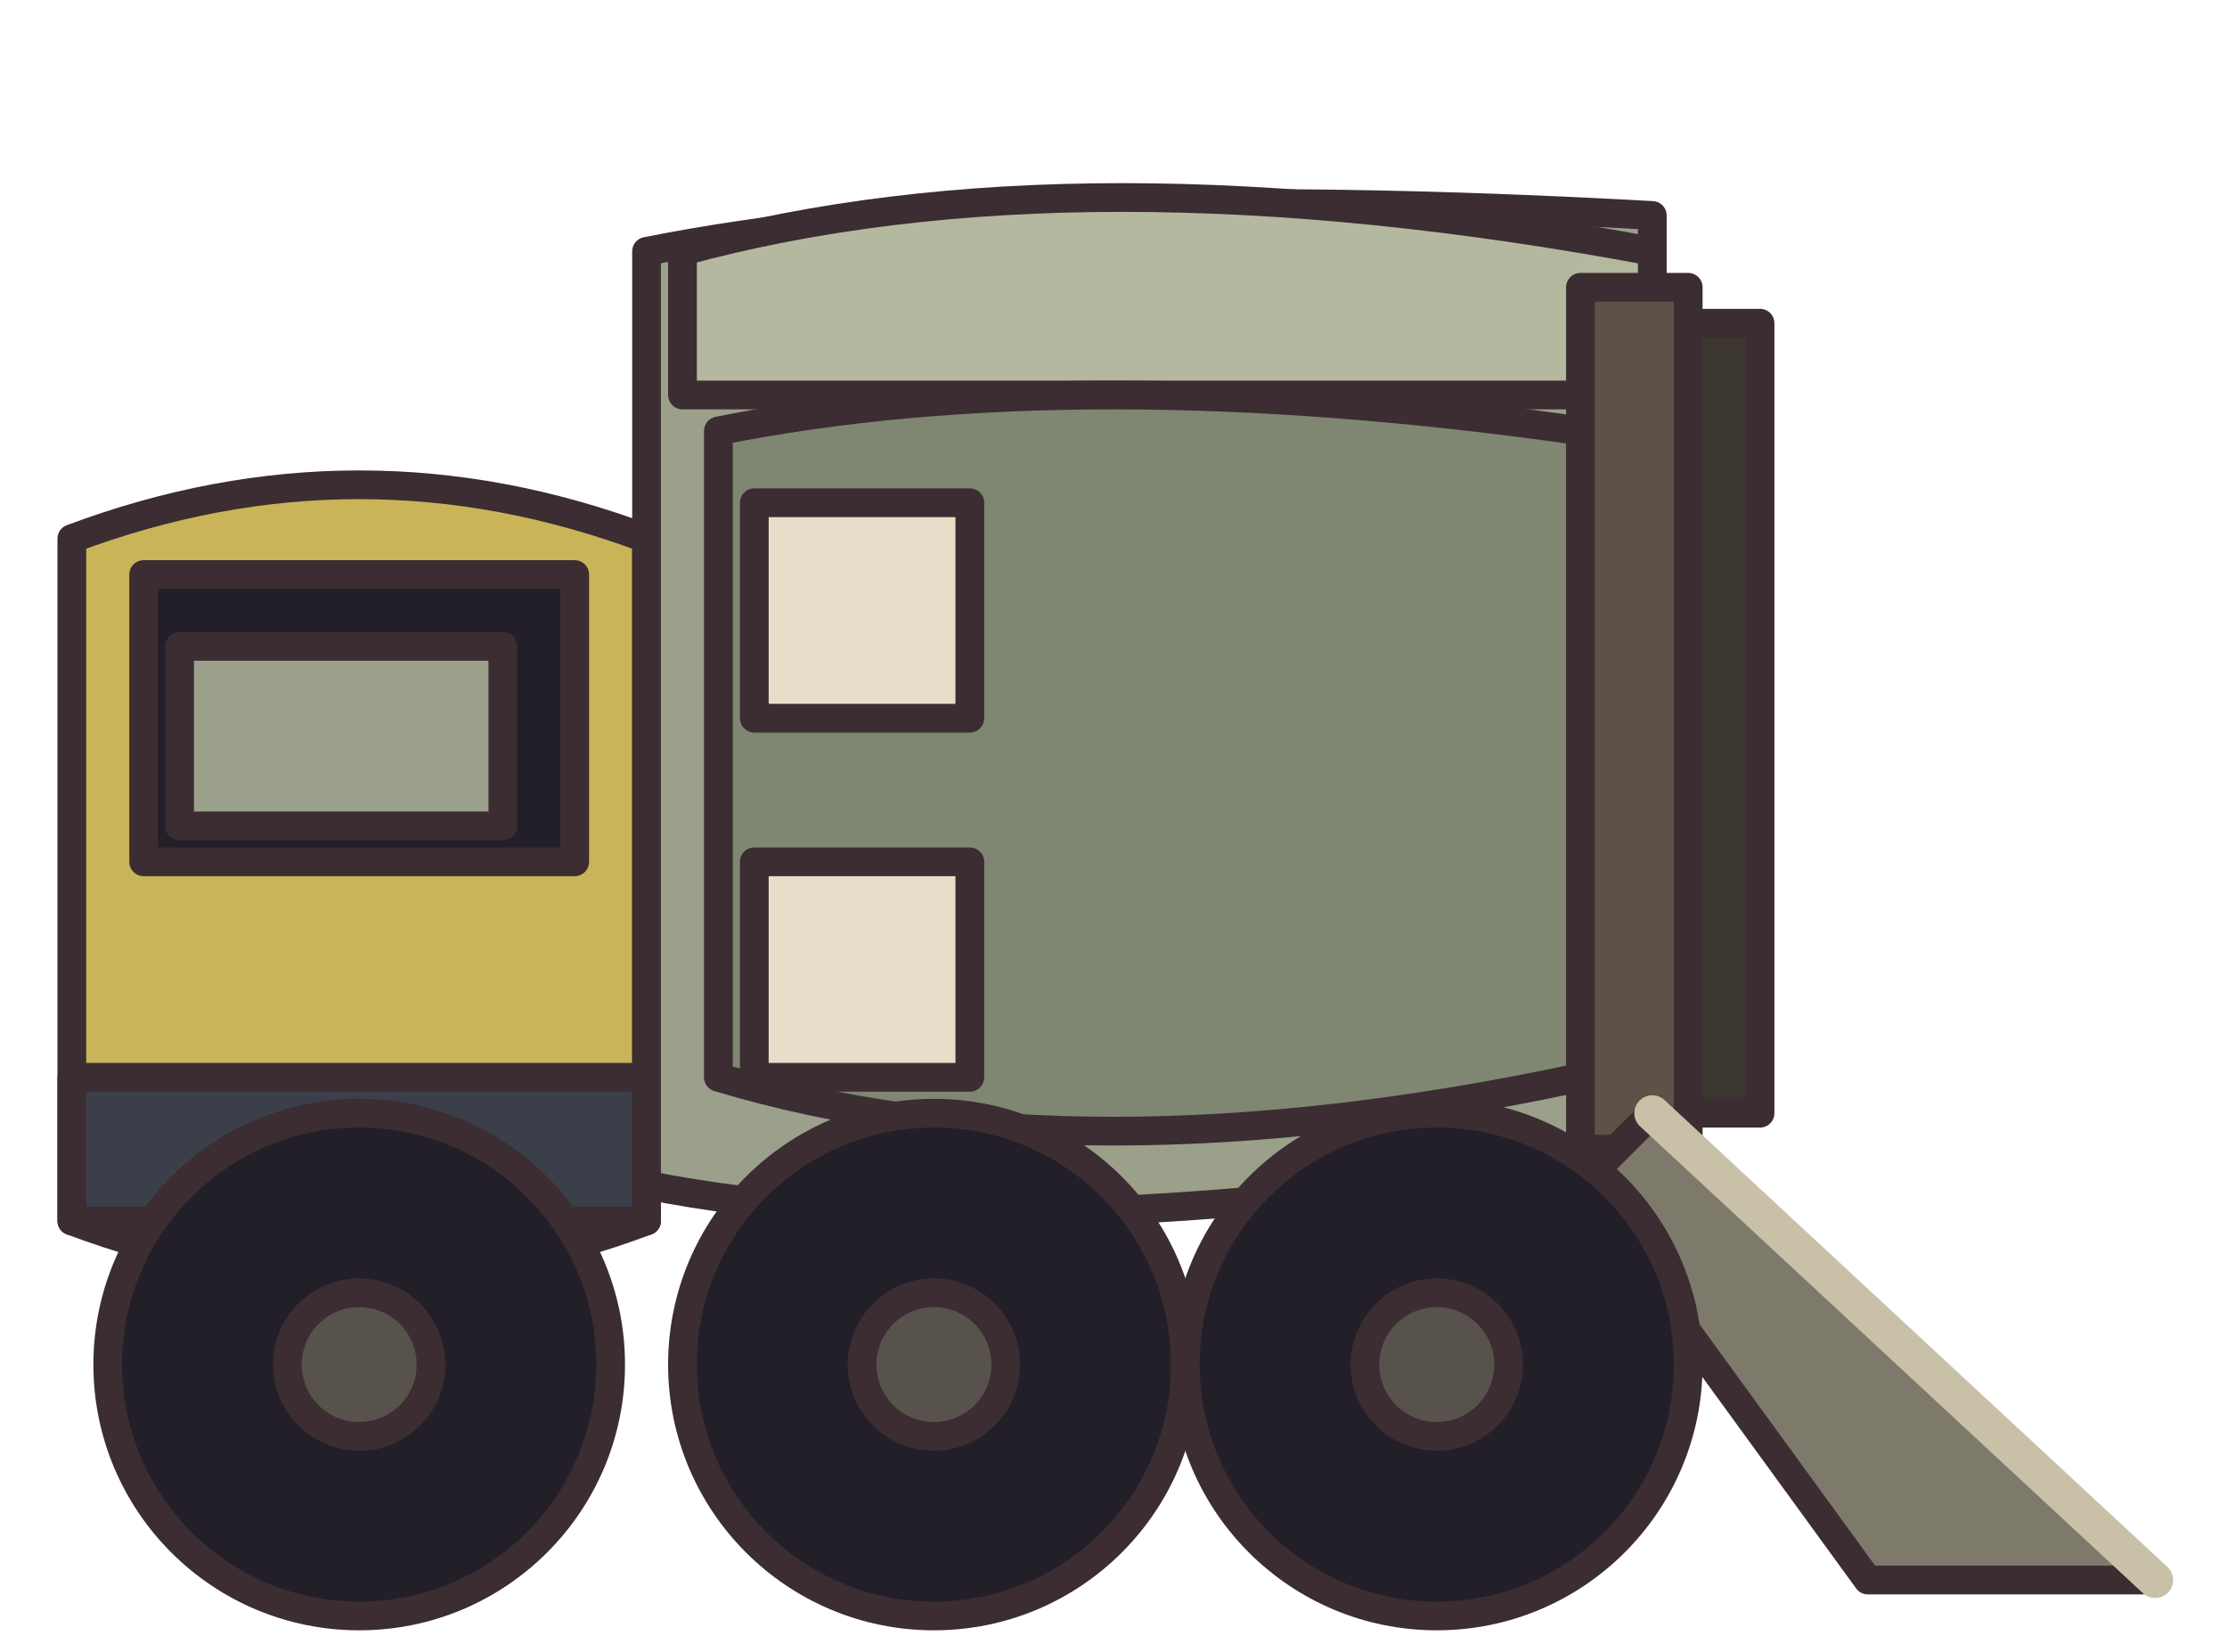
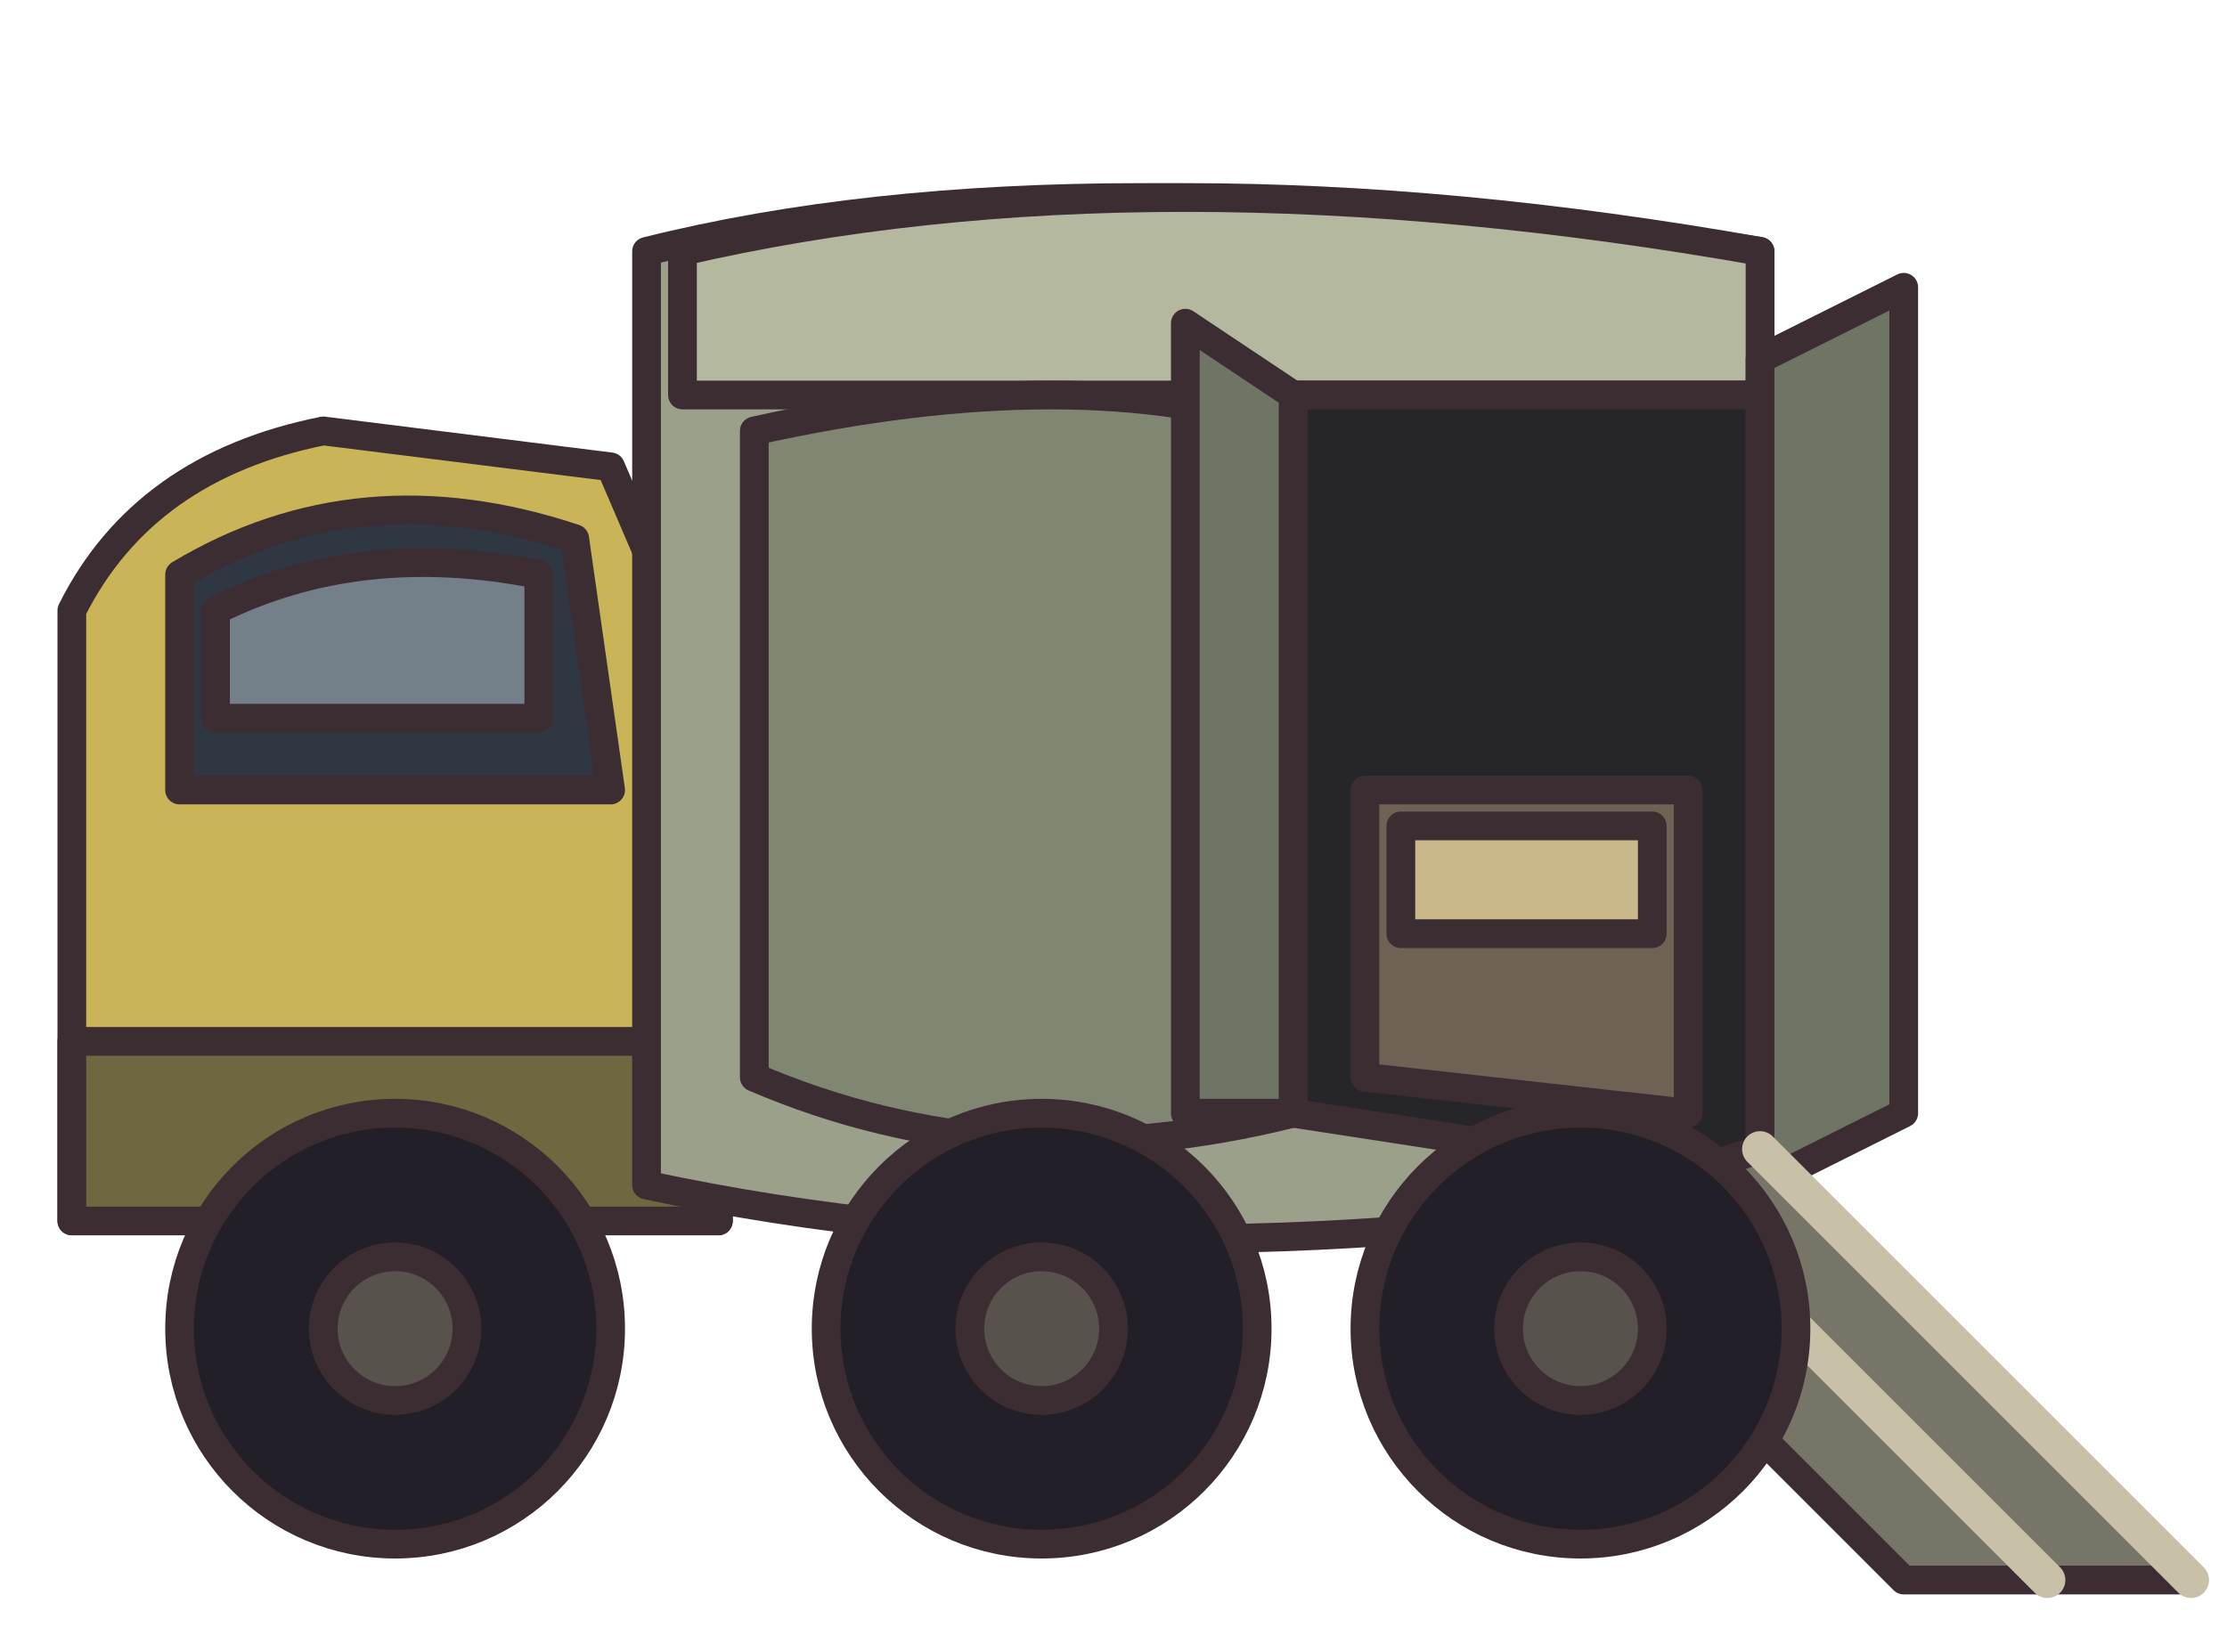
<svg xmlns="http://www.w3.org/2000/svg" width="62" height="46" viewBox="0 0 62 46" shape-rendering="geometricPrecision" stroke="#3b2d32" stroke-width="0.8" stroke-linejoin="round" stroke-linecap="round">
-   <path d="M2 15 Q10 12 18 15 L18 34 Q10 37 2 34 Z" fill="#c9b458" />
-   <rect x="4" y="16" width="12" height="8" fill="#221f28" />
-   <rect x="5" y="18" width="9" height="5" fill="#9aa08a" />
-   <rect x="2" y="30" width="16" height="4" fill="#3b3f4a" />
-   <path d="M18 7 Q28 5 46 6 L46 32 Q28 35 18 33 Z" fill="#9aa08a" />
-   <path d="M19 7 Q30 4 46 7 L46 11 L19 11 Z" fill="#b3b89e" />
-   <path d="M20 12 Q30 10 44 12 L44 30 Q30 33 20 30 Z" fill="#7f8672" />
-   <rect x="21" y="14" width="6" height="6" fill="#e8ddc8" />
-   <rect x="21" y="24" width="6" height="6" fill="#e8ddc8" />
-   <rect x="44" y="8" width="3" height="24" fill="#5c5248" />
-   <rect x="47" y="9" width="2" height="22" fill="#3b3630" />
-   <path d="M46 31 L60 44 L52 44 L44 33 Z" fill="#7d7a6c" />
-   <path d="M46 31 L60 44" stroke="#c9c0a8" stroke-width="1" />
-   <circle cx="10" cy="38" r="7" fill="#221f28" />
-   <circle cx="26" cy="38" r="7" fill="#221f28" />
-   <circle cx="40" cy="38" r="7" fill="#221f28" />
-   <circle cx="10" cy="38" r="2" fill="#58524d" />
-   <circle cx="26" cy="38" r="2" fill="#58524d" />
-   <circle cx="40" cy="38" r="2" fill="#58524d" />
+   <path d="M2 17 Q4 13 9 12 L17 13 L20 20 L20 34 L2 34 Z" fill="#c9b458" />
+   <path d="M5 16 Q10 13 16 15 L17 22 L5 22 Z" fill="#2f3742" />
+   <path d="M6 17 Q10 15 15 16 L15 20 L6 20 Z" fill="#73808a" />
+   <path d="M2 29 L20 29 L20 34 L2 34 Z" fill="#6f673f" />
+   <path d="M18 7 Q30 4 49 7 L49 33 Q32 36 18 33 Z" fill="#9aa08a" />
+   <path d="M19 7 Q32 4 49 7 L49 11 L19 11 Z" fill="#b3b89e" />
+   <path d="M21 12 Q30 10 36 12 L36 31 Q28 33 21 30 Z" fill="#7f8672" />
+   <path d="M36 11 L49 11 L49 33 L36 31 Z" fill="#25252a" />
+   <path d="M38 22 L47 22 L47 31 L38 30 Z" fill="#6f6254" />
+   <path d="M39 23 L46 23 L46 26 L39 26 Z" fill="#c9b98a" />
+   <path d="M36 11 L33 9 L33 31 L36 31 Z M49 10 L53 8 L53 31 L49 33 Z" fill="#6f7565" />
+   <path d="M49 32 L61 44 L53 44 L43 34 Z" fill="#777468" />
+   <path d="M49 32 L61 44 M47 34 L57 44" fill="none" stroke="#c9c0a8" stroke-width="1" />
+   <circle cx="11" cy="37" r="6" fill="#221f28" />
+   <circle cx="29" cy="37" r="6" fill="#221f28" />
+   <circle cx="44" cy="37" r="6" fill="#221f28" />
+   <circle cx="11" cy="37" r="2" fill="#58524d" />
+   <circle cx="29" cy="37" r="2" fill="#58524d" />
+   <circle cx="44" cy="37" r="2" fill="#58524d" />
</svg>
